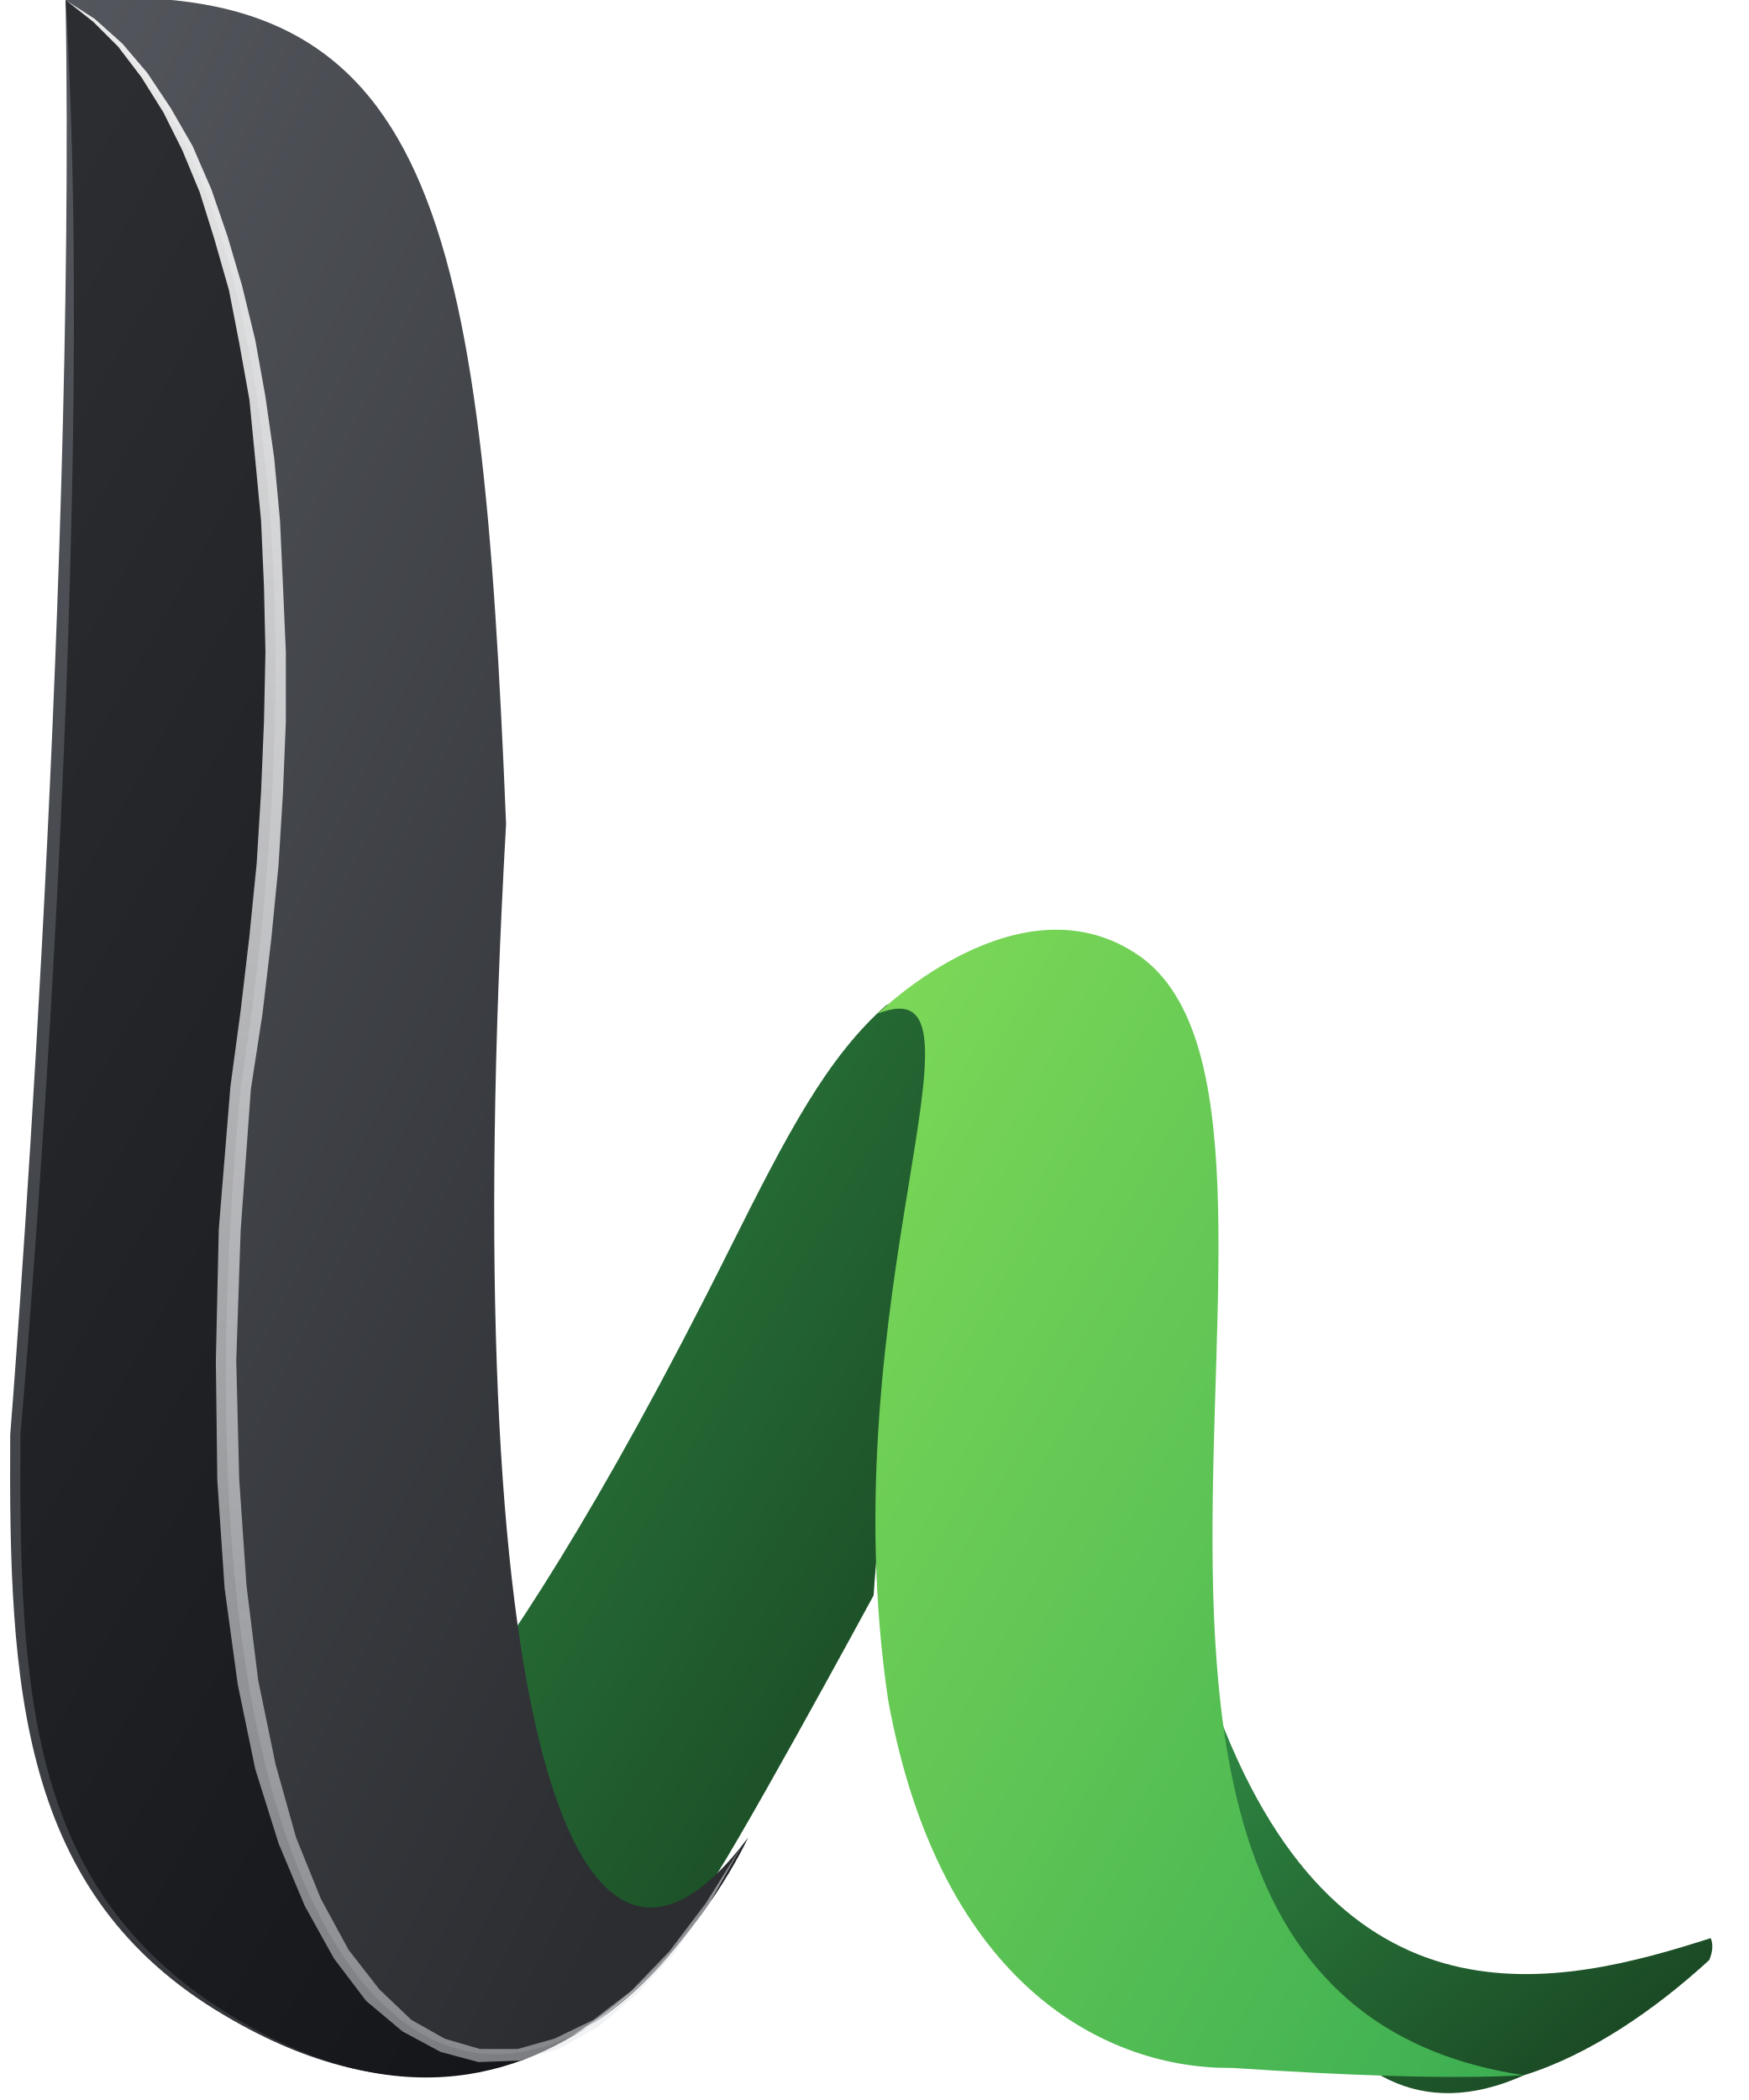
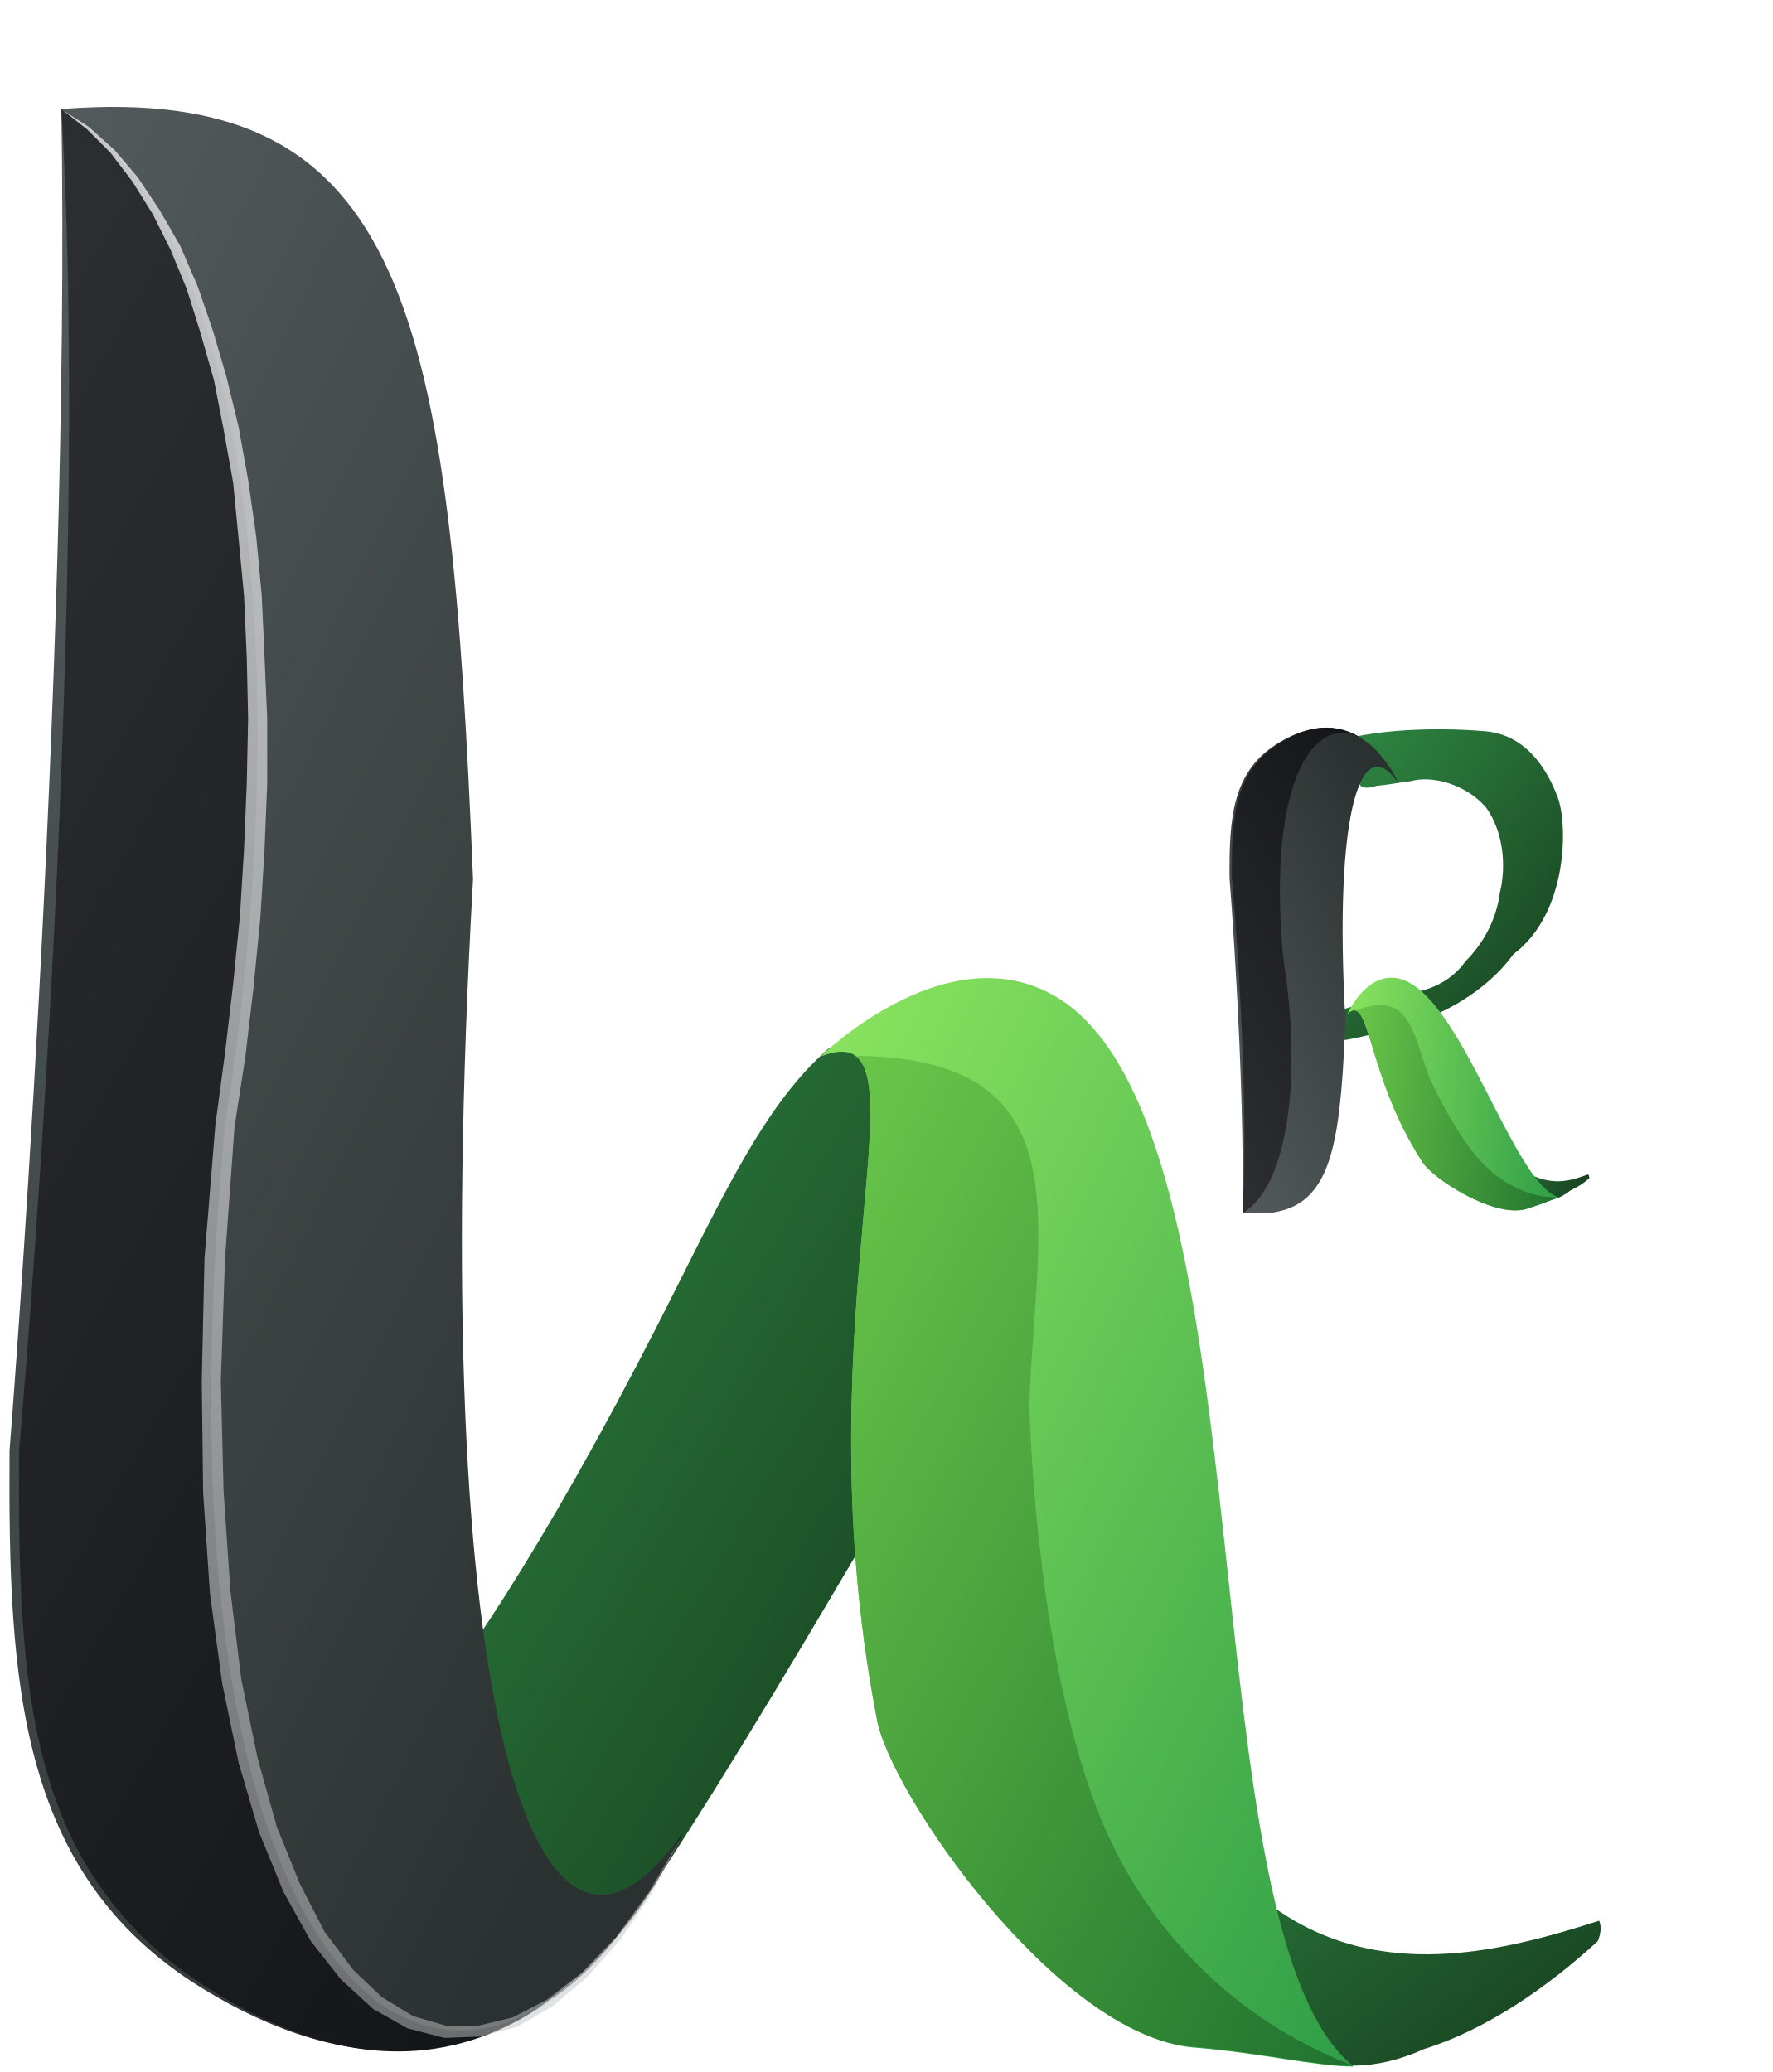
- <svg xmlns="http://www.w3.org/2000/svg" viewBox="0 0 119.9 144">
+ <svg xmlns="http://www.w3.org/2000/svg" viewBox="0 -8 130 152">
  <defs>
    <linearGradient id="gAnthraciteFront" x1="0%" y1="0%" x2="70%" y2="100%">
-       <stop offset="0%" stop-color="#55585e" />
-       <stop offset="100%" stop-color="#2b2d31" />
+       <stop offset="0%" stop-color="#555c5e" />
+       <stop offset="100%" stop-color="#2b3130" />
    </linearGradient>
    <linearGradient id="gAnthraciteOuter" x1="20%" y1="0%" x2="80%" y2="100%">
      <stop offset="0%" stop-color="#2b2d31" />
      <stop offset="100%" stop-color="#131417" />
    </linearGradient>
    <linearGradient id="gGreenDark" x1="0%" y1="0%" x2="100%" y2="100%">
      <stop offset="0%" stop-color="#2f8a44" />
      <stop offset="100%" stop-color="#173d1e" />
    </linearGradient>
    <linearGradient id="gGreenLight" x1="0%" y1="0%" x2="100%" y2="100%">
-       <stop offset="0%" stop-color="#7ed957" />
-       <stop offset="100%" stop-color="#3cae52" />
+       <stop offset="0%" stop-color="#8ce55f" />
+       <stop offset="100%" stop-color="#2f9e47" />
+     </linearGradient>
+     <linearGradient id="gGreenLightShade" x1="0%" y1="0%" x2="100%" y2="100%">
+       <stop offset="0%" stop-color="#6cc94a" />
+       <stop offset="100%" stop-color="#20732f" />
    </linearGradient>
    <linearGradient id="gSeam" x1="0%" y1="0%" x2="0%" y2="100%">
-       <stop offset="0%" stop-color="#ffffff" stop-opacity="0.9" />
-       <stop offset="100%" stop-color="#e4e6ea" stop-opacity="0.5" />
+       <stop offset="0%" stop-color="#d9dadc" stop-opacity="0.9" />
+       <stop offset="100%" stop-color="#c2c4c7" stop-opacity="0.5" />
    </linearGradient>
+     <clipPath id="clipGreenLight">
+       <path d="M78.2 65.6c-8.2-5.8-18 3.9-18 3.9c8.7 -3.4 -1.7 18.5 4.1 48.5c0.8 5.3 13.2 23.3 23.2 24.2c5.0 0.4 9.0 1.4 11.8 1.4c-12.3 -9.8 -6.0 -67.1 -21.1 -78.0z" />
+     </clipPath>
  </defs>
-   <path d="M23.8 125s8.4-3.6 26.2-39.3c4-8 6.7-13.2 10.8-16.8 0 0 6.9-.5 3.6 10.7-3.3 11.2-4.5 29.8-4.5 29.8s-10.3 19-11.7 20.5c-1.4 1.5-6.5 9.4-14.8 8.9S23.8 125 23.8 125z" fill="url(#gGreenDark)" />
-   <path d="M4.5 0C30-2 33 15 34.7 56.5c-3.5 61.7 4.7 85.4 16.6 69.5 0 0-12 26.4-35.9 12.2C1.3 129.9.6 115.6.7 98.4c0 0 4.5-56.2 3.8-98.4z" fill="url(#gAnthraciteFront)" />
+   <path d="M23.8 125s8.4-3.6 26.2-39.3c4-8 6.7-13.2 10.8-16.8 0 0 6.9-.5 3.6 10.7.2 7.4.3 16.4.2 23.4-5.2 8.8-10.4 17.7-16.4 26.9c-1.4 1.5-6.5 9.4-14.8 8.9S23.8 125 23.8 125z" fill="url(#gGreenDark)" />
+   <path d="M4.5 0C30-2 33 15 34.7 56.5c-3.5 61.7 4.7 85.4 15.4 69.9 0 0-10.8 26-34.7 11.8C1.3 129.9.6 115.6.7 98.4c0 0 4.5-56.2 3.8-98.4z" fill="url(#gAnthraciteFront)" />
  <path d="M83.2 116.6c8.4 23.4 23.8 19.6 34.1 16.3c.2.5.1 1-.1 1.5c-3.7 3.4 -8.2 6.5 -12.7 7.9c-14.5 6.5 -19.8 -14.3 -21.3 -25.7z" fill="url(#gGreenDark)" />
-   <path d="M78.2 65.6c-8.2-5.8-18 3.9-18 3.9 8.7-3.4-3.4 19.5.7 47.1c3.6 19.7 15.1 25.3 23.6 25.2c7.5 0.5 15.0 0.8 20.0 0.5c-37.0 -5.5 -11.2 -65.8 -26.3 -76.7z" fill="url(#gGreenLight)" />
-   <path d="M16.5 74.6C22 40 18 8 4.5 0 6.8 37.8 1.4 98.4 1.4 98.4c-.1 17.9.6 31.5 14.6 39.9C39.2 152.4 51.2 126.1 51.2 126.1c-15.6 29.4-41.1 16.2-34.7-51.5z" fill="url(#gAnthraciteOuter)" />
-   <path d="M4.5 0.0L6.4 1.5L8.1 3.2L9.7 5.3L11.2 7.7L12.5 10.3L13.7 13.2L14.7 16.4L15.7 19.9L16.4 23.5L17.1 27.4L17.5 31.5L17.9 35.7L18.1 40.2L18.2 44.7L18.1 49.5L17.9 54.3L17.6 59.2L17.1 64.2L16.5 69.3L15.8 74.5L15.0 84.3L14.8 93.3L14.9 101.5L15.4 108.9L16.3 115.5L17.5 121.3L19.1 126.4L20.9 130.7L22.9 134.3L25.1 137.2L27.6 139.3L30.2 140.7L32.8 141.4L35.6 141.3L38.3 140.5L41.0 139.0L43.6 136.8L46.2 134.0L48.6 130.6L50.9 126.5L50.9 126.5L48.4 130.5L45.9 133.8L43.3 136.5L40.7 138.5L38.0 139.8L35.5 140.5L32.9 140.5L30.5 139.8L28.2 138.5L26.0 136.4L23.9 133.7L22.0 130.2L20.3 126.0L18.9 121.0L17.7 115.2L16.9 108.7L16.4 101.4L16.2 93.3L16.5 84.4L17.2 74.7L18.0 69.5L18.6 64.4L19.1 59.3L19.4 54.4L19.6 49.5L19.6 44.7L19.4 40.1L19.2 35.7L18.8 31.4L18.2 27.2L17.5 23.3L16.6 19.6L15.6 16.2L14.5 13.0L13.2 10.0L11.7 7.4L10.1 5.0L8.4 3.0L6.5 1.3L4.5 0.0z" fill="url(#gSeam)" />
+   <path d="M78.2 65.6c-8.2-5.8-18 3.9-18 3.9c8.7 -3.4 -1.7 18.5 4.1 48.5c0.8 5.3 13.2 23.3 23.2 24.2c5.0 0.4 9.0 1.4 11.8 1.4c-12.3 -9.8 -6.0 -67.1 -21.1 -78.0z" fill="url(#gGreenLight)" />
+   <path d="M60.2 69.5c8.7 -3.4 -1.7 18.5 4.1 48.5c0.8 5.3 13.2 23.35 23.2 24.15c5.0 0.4 9.0 1.4 11.8 1.4c-9.3 -3.55 -15.3 -10.55 -18.3 -17.55c-3.5 -8 -5.2 -21 -5.5 -31c0.5 -14 4.5 -26.5 -15.3 -25.5z" fill="url(#gGreenLightShade)" clip-path="url(#clipGreenLight)" />
+   <path d="M16.5 74.6C22 40 18 8 4.5 0 6.8 37.8 1.4 98.4 1.4 98.4c-.1 17.9.6 31.5 14.6 39.9C39.2 152.4 50.1 126.4 50.1 126.4c-14.5 29.1-40 15.9-33.6-51.8z" fill="url(#gAnthraciteOuter)" />
+   <path d="M4.5 0.0L6.4 1.5L8.1 3.2L9.7 5.3L11.2 7.7L12.5 10.3L13.7 13.2L14.7 16.4L15.7 19.9L16.4 23.5L17.1 27.4L17.5 31.5L17.9 35.7L18.1 40.2L18.2 44.7L18.1 49.5L17.9 54.3L17.6 59.2L17.1 64.2L16.5 69.3L15.8 74.5L15.0 84.3L14.8 93.3L14.9 101.5L15.4 108.9L16.3 115.5L17.5 121.3L19.0 126.4L20.8 130.8L22.8 134.4L25.0 137.2L27.4 139.4L29.9 140.8L32.6 141.5L35.2 141.4L37.9 140.7L40.5 139.2L43.0 137.1L45.5 134.3L47.8 130.9L49.9 126.9L49.9 126.9L47.6 130.8L45.2 134.1L42.7 136.7L40.1 138.7L37.6 140.0L35.1 140.6L32.7 140.6L30.3 139.9L28.0 138.5L25.9 136.5L23.8 133.7L22.0 130.2L20.3 126.0L18.9 121.0L17.7 115.2L16.9 108.7L16.4 101.4L16.2 93.3L16.5 84.4L17.2 74.7L18.0 69.5L18.6 64.4L19.1 59.3L19.4 54.4L19.6 49.5L19.6 44.7L19.4 40.1L19.2 35.7L18.8 31.4L18.2 27.2L17.5 23.3L16.6 19.6L15.6 16.2L14.5 13.0L13.2 10.0L11.7 7.4L10.1 5.0L8.4 3.0L6.5 1.3L4.5 0.0z" fill="url(#gSeam)" />
+   <svg x="90" y="45" width="30" height="36" viewBox="0 0 119.9 144">
+     <defs>
+       <clipPath id="clipGreenLightR">
+         <path d="M78.2 65.6c-8.2-5.8-18 3.9-18 3.9c8.7 -3.4 -1.7 18.5 4.1 48.5c0.8 5.3 13.2 23.3 23.2 24.2c4.0 0.3 7.7 0.4 9.9 0.3c-10.9 -9.1 -4.1 -66.0 -19.2 -76.9z" />
+       </clipPath>
+     </defs>
+     <path d="M36 4.5C47 2.0 62 1.4 76 2.6C88 3.8 94 14 97 22C100 30 100 56 84 68C76 79 63 86 52 89C44.5 91 37 93 33.5 93.3L31.2 93.1L31.2 85.0C37.5 83.2 44 81.0 50 80.2C58 79.0 65 77 70 70C75 65 79 58 80 50C82 42 81 32 76 25C70 18 60 15.5 54 17.2C50 17.7 46.5 18.4 43.8 18.6C42.5 19.1 41.2 19.2 40.3 19.1C39 18.9 38.3 17.8 38 16C38.2 11 37 7.5 36 4.5z" fill="url(#gGreenDark)" />
+     <g transform="translate(0 -4) rotate(-22 99.3 143.55)">
+       <path d="M83.2 116.6c8.4 23.4 18.3 22.6 24.8 23c.2.4.1.8-.1 1.2c-2.4.8-4.4 1.1-6.4 1.2c-14.5 4.5-16.6-14.7-18.3-25.4z" fill="url(#gGreenDark)" />
+       <path d="M78.2 65.6c-8.2-5.8-18 3.9-18 3.9c8.7 -3.4 -1.7 18.5 4.1 48.5c0.8 5.3 13.2 23.3 23.2 24.2c4.0 0.3 7.7 0.4 9.9 0.3c-10.9 -9.1 -4.1 -66.0 -19.2 -76.9z" fill="url(#gGreenLight)" />
+       <path d="M60.2 69.5c8.7 -3.4 -1.7 18.5 4.1 48.5c0.8 5.3 13.2 23.3 23.2 24.2c4.0 0.3 7.7 0.4 9.9 0.3c-7.4 -2.5 -13.4 -9.5 -16.4 -16.5c-3.5 -8 -5.2 -21 -5.5 -31c0.5 -14 4.5 -26.5 -15.3 -25.5z" fill="url(#gGreenLightShade)" clip-path="url(#clipGreenLightR)" />
+     </g>
+     <g transform="matrix(1 0 0 -1 0 144)">
+       <path d="M4.5 0C30-2 33 15 34.7 56.5c-3.5 61.7 4.7 85.4 15.4 69.9 0 0-10.8 26-34.7 11.8C1.3 129.9.6 115.6.7 98.4c0 0 4.5-56.2 3.8-98.4z" fill="url(#gAnthraciteFront)" />
+       <path d="M16.5 74.6C22 40 18 8 4.5 0 6.8 37.8 1.4 98.4 1.4 98.4c-.1 17.9.6 31.5 14.6 39.9C39.2 152.4 50.1 126.4 50.1 126.4c-14.5 29.1-40 15.9-33.6-51.8z" fill="url(#gAnthraciteOuter)" />
+     </g>
+   </svg>
</svg>
